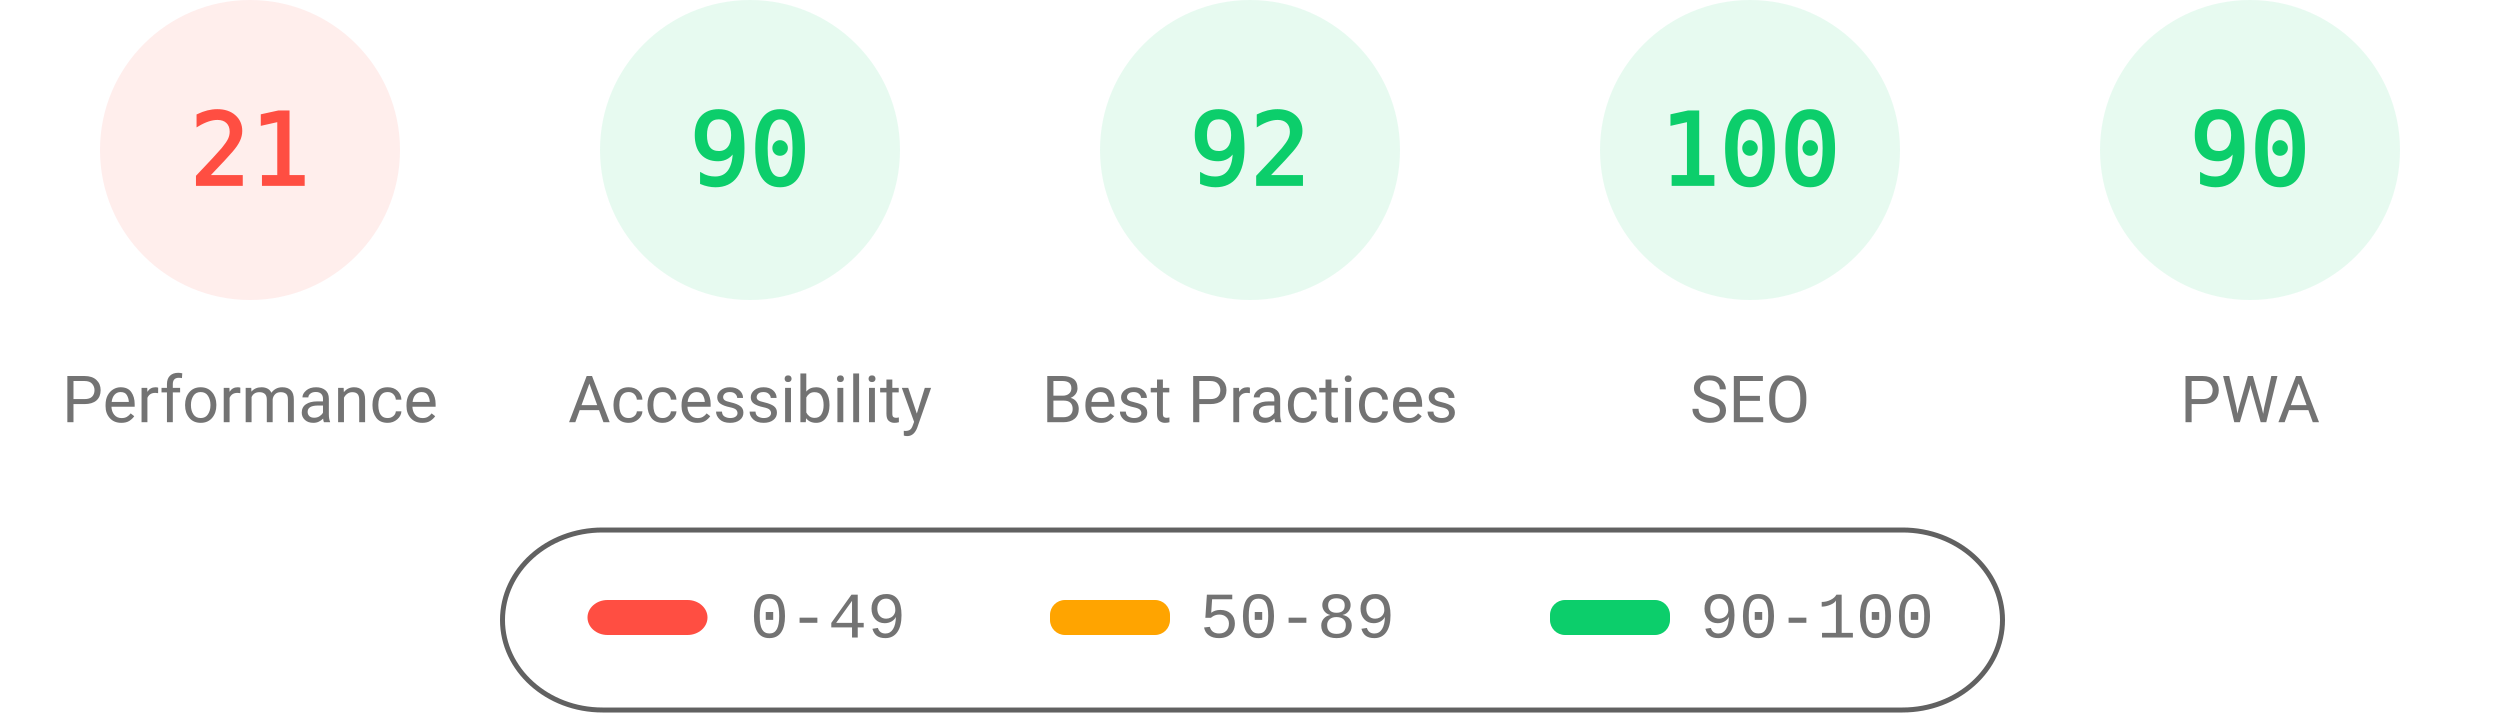
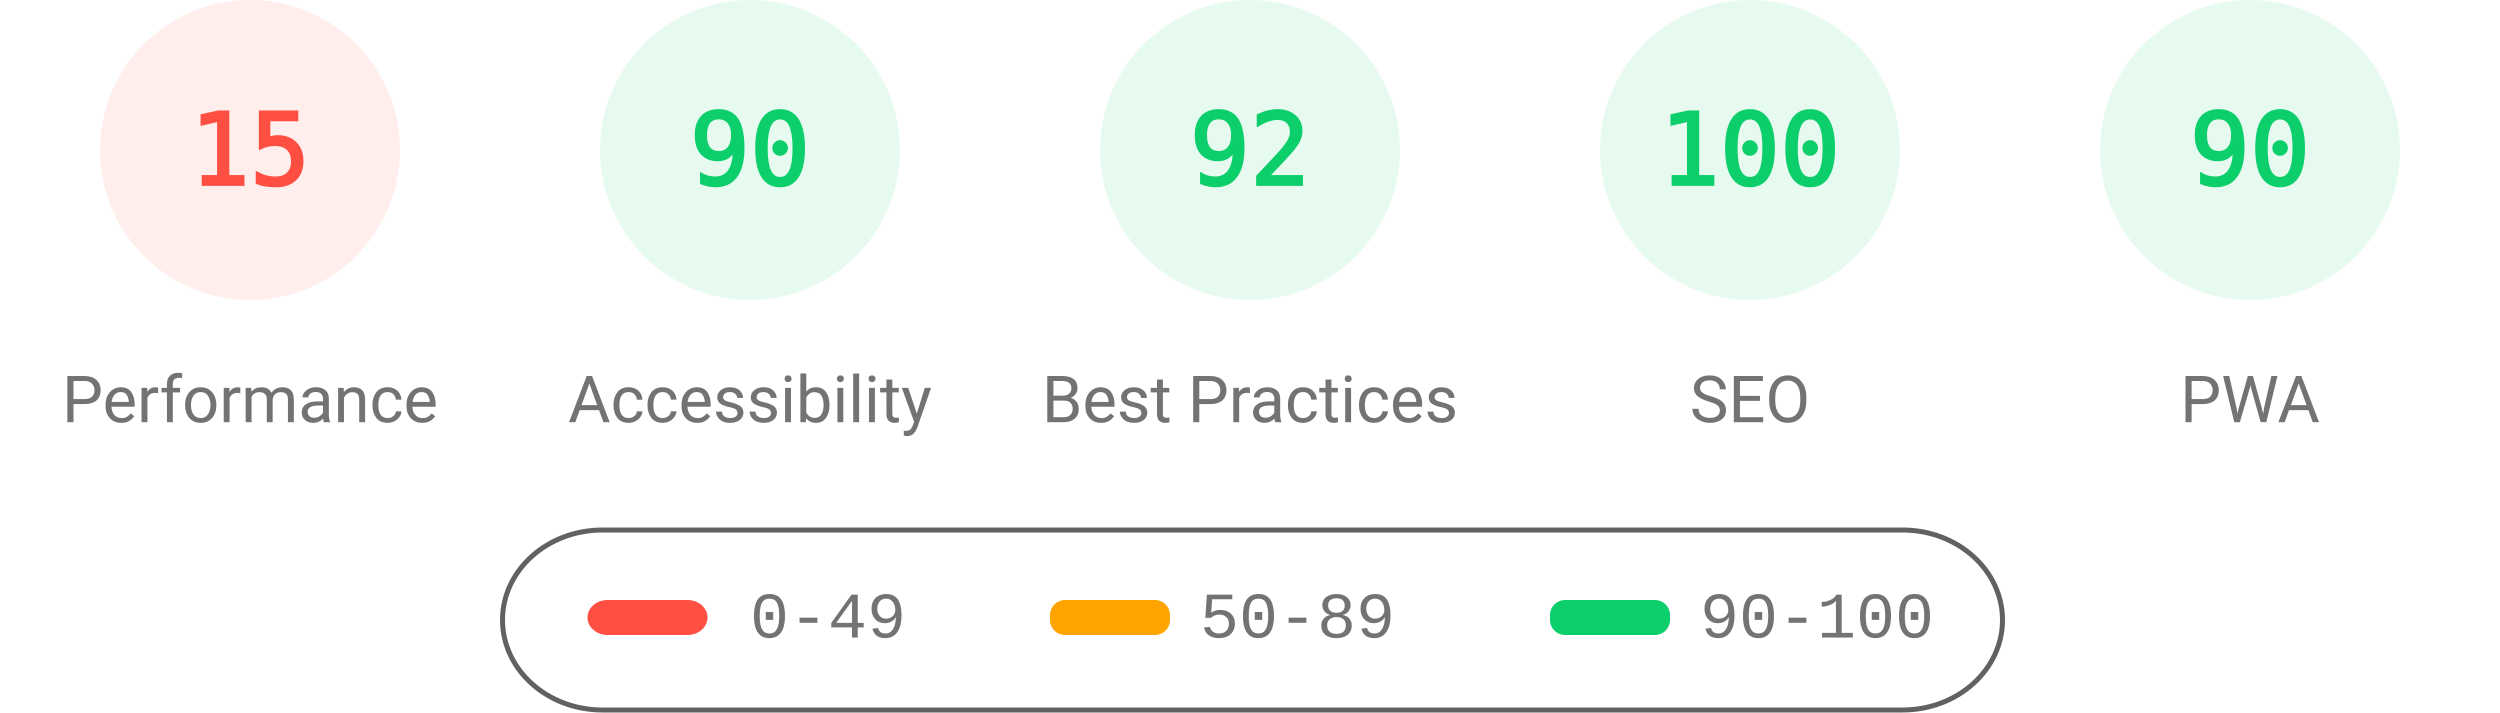
<svg xmlns="http://www.w3.org/2000/svg" fill="none" width="1000" height="285">
  <style>.gauge-base{opacity:.1}.gauge-arc{fill:none;animation-delay:250ms;stroke-linecap:round;transform:rotate(-90deg);transform-origin:100px 60px;animation:load-gauge 1s ease forwards}.guage-text{font-size:40px;font-family:monospace;text-align:center}.guage-red{color:#ff4e42;fill:#ff4e42;stroke:#ff4e42}.guage-orange{color:#ffa400;fill:#ffa400;stroke:#ffa400}.guage-green{color:#0cce6b;fill:#0cce6b;stroke:#0cce6b}.guage-undefined{color:#5c5c5c;fill:#5c5c5c;stroke:#5c5c5c}.guage-title{color:#737373;fill:#737373;stroke:none;font-size:26px;line-height:26px;font-family:Roboto,Halvetica,Arial,sans-serif}@keyframes load-gauge{from{stroke-dasharray:0 352.858}}</style>
  <svg class="guage-div guage-perf guage-red" viewBox="0 0 200 200" width="200" height="200">
    <circle class="gauge-base" r="56" cx="100" cy="60" stroke-width="8" />
-     <circle class="gauge-arc guage-arc-1" r="56" cx="100" cy="60" stroke-width="8" style="stroke-dasharray:73.89,351.858" />
-     <text class="guage-text" x="100" y="60" alignment-baseline="central" dominant-baseline="central" text-anchor="middle">21</text>
+     <circle class="gauge-arc guage-arc-1" r="56" cx="100" cy="60" stroke-width="8" style="stroke-dasharray:52.779,351.858" />
+     <text class="guage-text" x="100" y="60" alignment-baseline="central" dominant-baseline="central" text-anchor="middle">15</text>
    <text class="guage-title" x="100" y="160" alignment-baseline="central" dominant-baseline="central" text-anchor="middle">Performance</text>
  </svg>
  <svg class="guage-div guage-acc guage-green" viewBox="0 0 200 200" width="200" height="200" x="200">
    <circle class="gauge-base" r="56" cx="100" cy="60" stroke-width="8" />
    <circle class="gauge-arc guage-arc-2" r="56" cx="100" cy="60" stroke-width="8" style="stroke-dasharray:316.672,351.858" />
    <text class="guage-text" x="100" y="60" alignment-baseline="central" dominant-baseline="central" text-anchor="middle">90</text>
    <text class="guage-title" x="100" y="160" alignment-baseline="central" dominant-baseline="central" text-anchor="middle">Accessibility</text>
  </svg>
  <svg class="guage-div guage-best guage-green" viewBox="0 0 200 200" width="200" height="200" x="400">
    <circle class="gauge-base" r="56" cx="100" cy="60" stroke-width="8" />
    <circle class="gauge-arc guage-arc-3" r="56" cx="100" cy="60" stroke-width="8" style="stroke-dasharray:323.709,351.858" />
    <text class="guage-text" x="100" y="60" alignment-baseline="central" dominant-baseline="central" text-anchor="middle">92</text>
    <text class="guage-title" x="100" y="160" alignment-baseline="central" dominant-baseline="central" text-anchor="middle">Best Practices</text>
  </svg>
  <svg class="guage-div guage-seo guage-green" viewBox="0 0 200 200" width="200" height="200" x="600">
    <circle class="gauge-base" r="56" cx="100" cy="60" stroke-width="8" />
    <circle class="gauge-arc guage-arc-4" r="56" cx="100" cy="60" stroke-width="8" style="stroke-dasharray:351.858,351.858" />
    <text class="guage-text" x="100" y="60" alignment-baseline="central" dominant-baseline="central" text-anchor="middle">100</text>
    <text class="guage-title" x="100" y="160" alignment-baseline="central" dominant-baseline="central" text-anchor="middle">SEO</text>
  </svg>
  <svg class="guage-div guage-pwa guage-green" viewBox="0 0 200 200" width="200" height="200" x="800">
    <circle class="gauge-base" r="56" cx="100" cy="60" stroke-width="8" />
    <circle class="gauge-arc guage-arc-4" r="56" cx="100" cy="60" stroke-width="8" style="stroke-dasharray:316.672,351.858" />
    <text class="guage-text" x="100" y="60" alignment-baseline="central" dominant-baseline="central" text-anchor="middle">90</text>
    <text class="guage-title" x="100" y="160" alignment-baseline="central" dominant-baseline="central" text-anchor="middle">PWA</text>
  </svg>
  <svg width="604" height="76" x="200" y="210">
    <path fill="none" id="canvas_background" d="M-1-1h604v80H-1z" />
    <rect fill-opacity="0" stroke="#616161" stroke-width="2" rx="40" id="svg_2" height="72" width="600" y="2" x="1" fill="#000" />
    <rect stroke="#000" rx="8" id="svg_3" height="14" width="48" y="30" x="35" stroke-opacity="null" stroke-width="0" fill="#ff4e42" />
    <rect stroke="#000" rx="6" id="svg_4" height="14" width="48" y="30" x="220" stroke-opacity="null" stroke-width="0" fill="#ffa400" />
    <rect stroke="#000" rx="6" id="svg_5" height="14" width="48" y="30" x="420" stroke-opacity="null" stroke-width="0" fill="#0cce6b" />
    <text xml:space="preserve" text-anchor="start" font-family="'Courier New', Courier, monospace" font-size="26" id="svg_6" y="45" x="100" stroke-opacity="null" stroke-width="0" stroke="#000" fill="#737373">0-49</text>
    <text xml:space="preserve" text-anchor="start" font-family="'Courier New', Courier, monospace" font-size="26" id="svg_7" y="45" x="280" stroke-opacity="null" stroke-width="0" stroke="#000" fill="#737373">50-89</text>
    <text xml:space="preserve" text-anchor="start" font-family="'Courier New', Courier, monospace" font-size="26" id="svg_8" y="45" x="480" stroke-opacity="null" stroke-width="0" stroke="#000" fill="#737373">90-100</text>
  </svg>
</svg>
